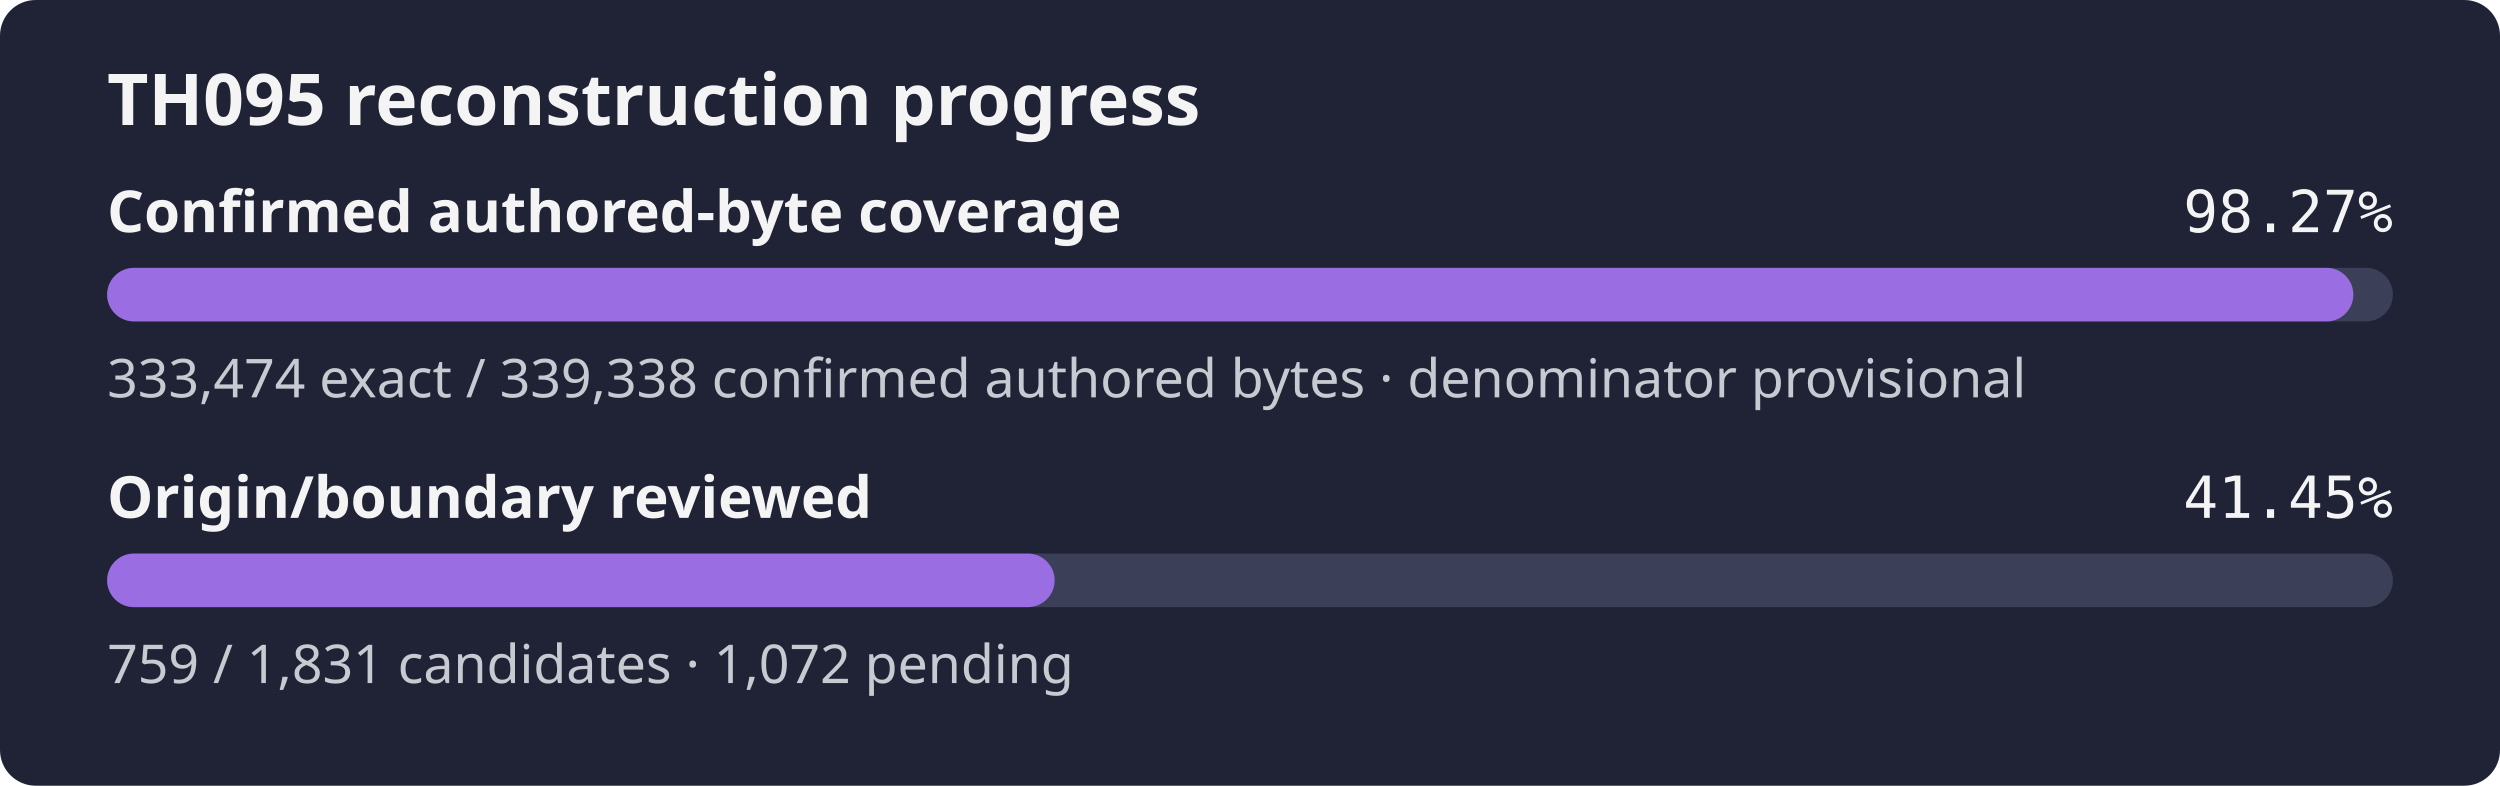
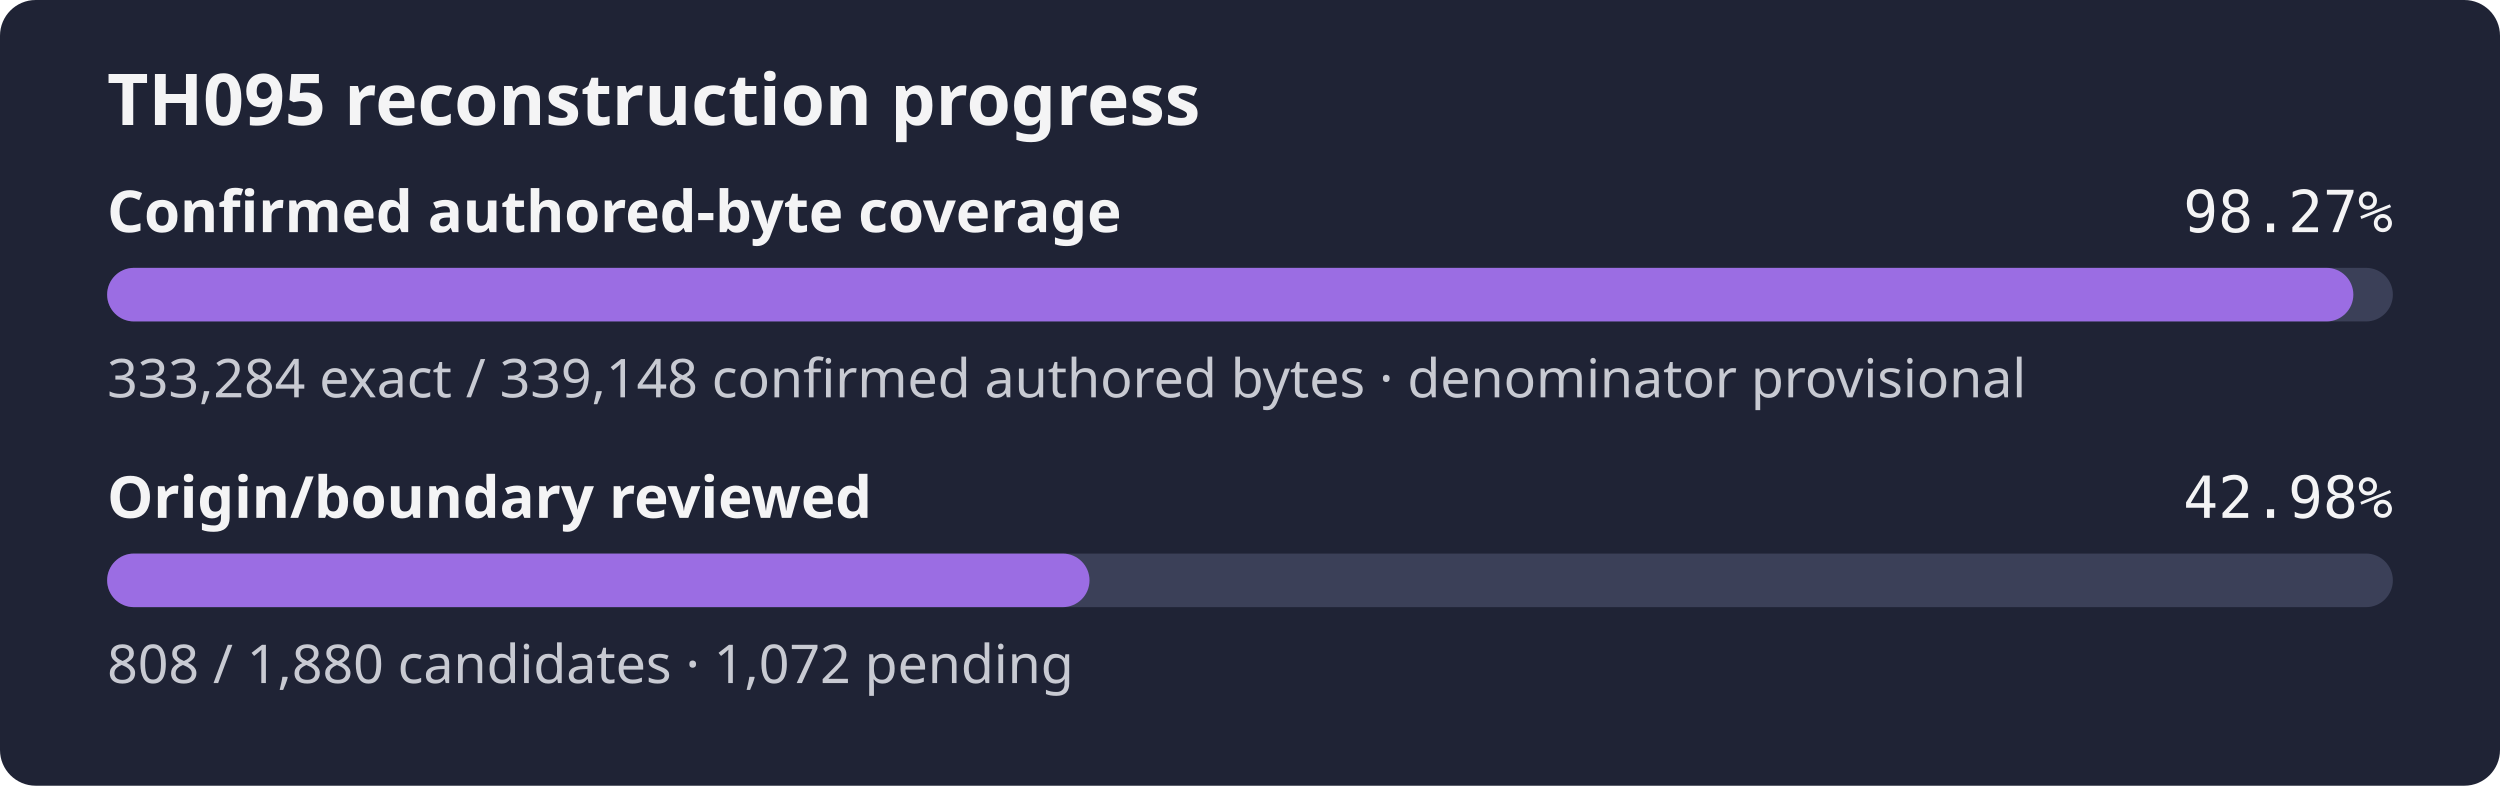
- <svg xmlns="http://www.w3.org/2000/svg" width="560" height="176" role="img" aria-label="TH095 reconstruction progress: 98.27% of the confirmed authored-byte set is exact, origin review 41.45%">
+ <svg xmlns="http://www.w3.org/2000/svg" width="560" height="176" role="img" aria-label="TH095 reconstruction progress: 98.27% of the confirmed authored-byte set is exact, origin review 42.98%">
  <rect width="560" height="176" rx="8" fill="#1f2335" />
  <text x="24" y="28" fill="#f4f4f5" font-family="sans-serif" font-size="16" font-weight="600">TH095 reconstruction progress</text>
  <text x="24" y="52" fill="#f4f4f5" font-family="sans-serif" font-size="13" font-weight="600">Confirmed authored-byte coverage</text>
  <text x="536" y="52" fill="#f4f4f5" text-anchor="end" font-family="monospace" font-size="13">98.27%</text>
  <rect x="24" y="60" width="512" height="12" rx="6" fill="#3b4058" />
  <rect x="24" y="60" width="503.15" height="12" rx="6" fill="#9b6de3" />
-   <text x="24" y="89" fill="#c8cad2" font-family="sans-serif" font-size="12">333,474 exact / 339,338 confirmed authored bytes · denominator provisional</text>
+   <text x="24" y="89" fill="#c8cad2" font-family="sans-serif" font-size="12">333,284 exact / 339,148 confirmed authored bytes · denominator provisional</text>
  <text x="24" y="116" fill="#f4f4f5" font-family="sans-serif" font-size="13" font-weight="600">Origin/boundary reviewed</text>
-   <text x="536" y="116" fill="#f4f4f5" text-anchor="end" font-family="monospace" font-size="13">41.45%</text>
+   <text x="536" y="116" fill="#f4f4f5" text-anchor="end" font-family="monospace" font-size="13">42.98%</text>
  <rect x="24" y="124" width="512" height="12" rx="6" fill="#3b4058" />
-   <rect x="24" y="124" width="212.24" height="12" rx="6" fill="#9b6de3" />
-   <text x="24" y="153" fill="#c8cad2" font-family="sans-serif" font-size="12">759 / 1,831 candidates · 1,072 pending</text>
+   <rect x="24" y="124" width="220.05" height="12" rx="6" fill="#9b6de3" />
+   <text x="24" y="153" fill="#c8cad2" font-family="sans-serif" font-size="12">808 / 1,880 candidates · 1,072 pending</text>
</svg>
